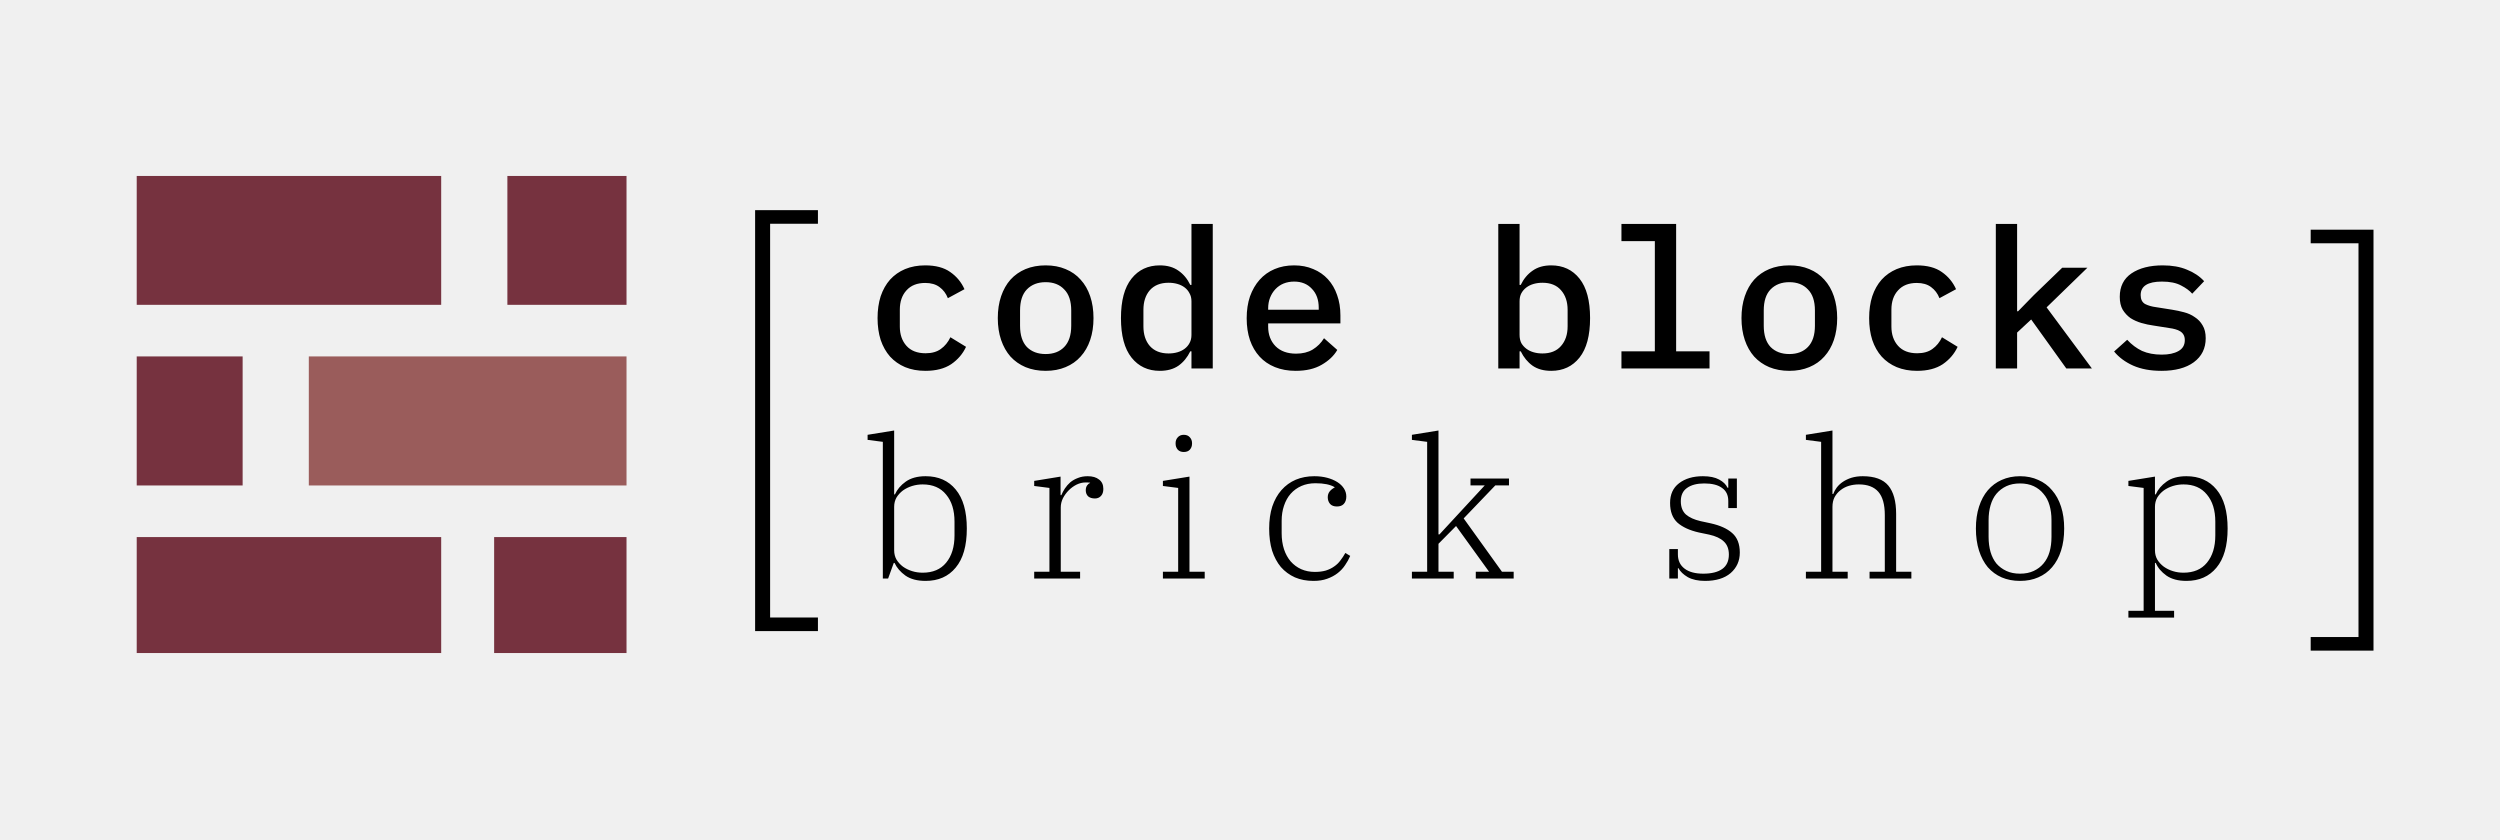
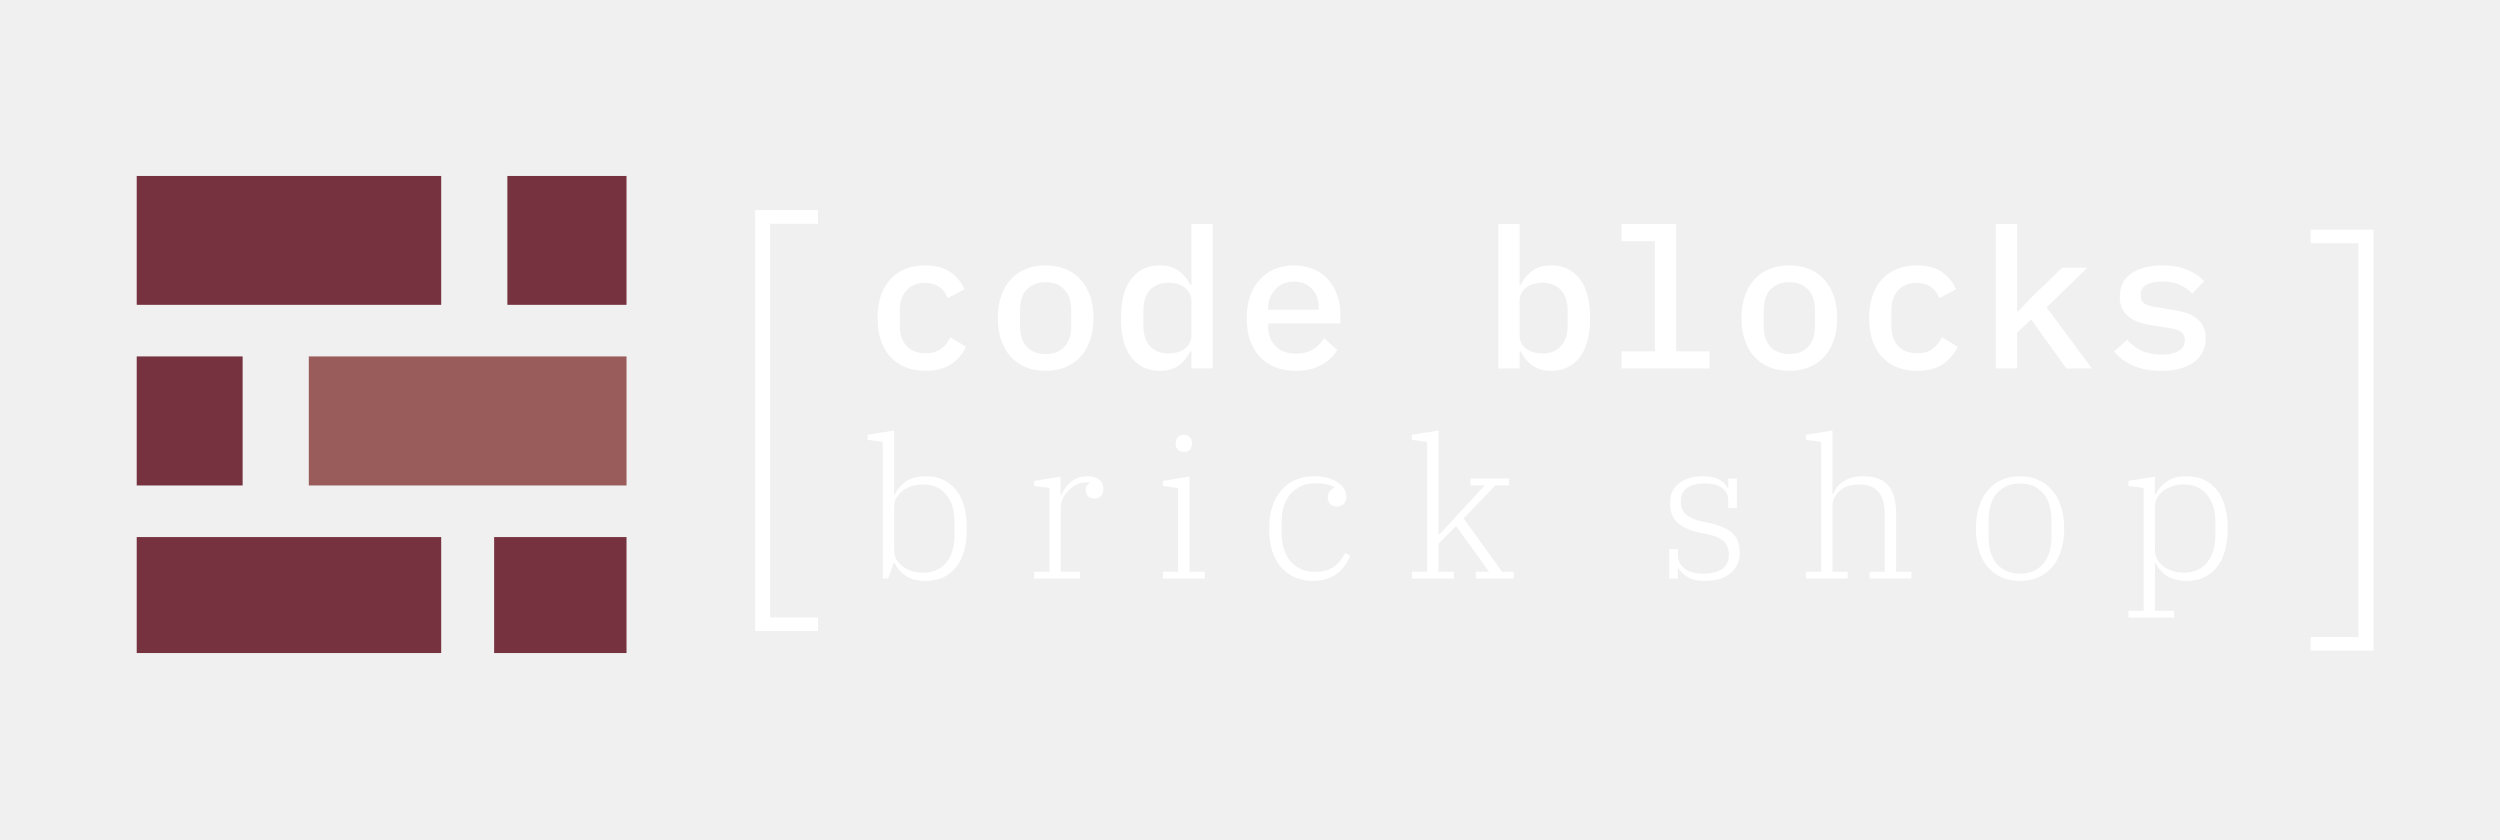
<svg xmlns="http://www.w3.org/2000/svg" width="128" height="43" viewBox="0 0 128 43" fill="none">
  <rect width="128" height="43" fill="" />
-   <path d="M38.662 32.312V10.76H41.878V11.456H39.43V31.616H41.878V32.312H38.662Z" fill="black" />
-   <path d="M47.381 18.987C46.995 18.987 46.648 18.923 46.341 18.797C46.041 18.67 45.785 18.49 45.571 18.257C45.365 18.023 45.205 17.74 45.091 17.407C44.985 17.073 44.931 16.7 44.931 16.287C44.931 15.873 44.985 15.5 45.091 15.167C45.205 14.833 45.365 14.55 45.571 14.317C45.785 14.083 46.041 13.903 46.341 13.777C46.648 13.65 46.991 13.587 47.371 13.587C47.905 13.587 48.331 13.7 48.651 13.927C48.978 14.153 49.221 14.447 49.381 14.807L48.531 15.267C48.438 15.027 48.295 14.837 48.101 14.697C47.915 14.557 47.671 14.487 47.371 14.487C46.958 14.487 46.638 14.613 46.411 14.867C46.185 15.113 46.071 15.443 46.071 15.857V16.717C46.071 17.123 46.185 17.453 46.411 17.707C46.638 17.96 46.965 18.087 47.391 18.087C47.711 18.087 47.971 18.013 48.171 17.867C48.378 17.72 48.541 17.52 48.661 17.267L49.461 17.757C49.295 18.117 49.041 18.413 48.701 18.647C48.361 18.873 47.921 18.987 47.381 18.987ZM53.537 18.987C53.157 18.987 52.814 18.923 52.507 18.797C52.207 18.67 51.951 18.49 51.737 18.257C51.531 18.023 51.371 17.74 51.257 17.407C51.144 17.073 51.087 16.7 51.087 16.287C51.087 15.873 51.144 15.5 51.257 15.167C51.371 14.833 51.531 14.55 51.737 14.317C51.951 14.083 52.207 13.903 52.507 13.777C52.814 13.65 53.157 13.587 53.537 13.587C53.917 13.587 54.257 13.65 54.557 13.777C54.864 13.903 55.121 14.083 55.327 14.317C55.541 14.55 55.704 14.833 55.817 15.167C55.931 15.5 55.987 15.873 55.987 16.287C55.987 16.7 55.931 17.073 55.817 17.407C55.704 17.74 55.541 18.023 55.327 18.257C55.121 18.49 54.864 18.67 54.557 18.797C54.257 18.923 53.917 18.987 53.537 18.987ZM53.537 18.127C53.937 18.127 54.254 18.007 54.487 17.767C54.727 17.52 54.847 17.157 54.847 16.677V15.897C54.847 15.417 54.727 15.057 54.487 14.817C54.254 14.57 53.937 14.447 53.537 14.447C53.137 14.447 52.817 14.57 52.577 14.817C52.344 15.057 52.227 15.417 52.227 15.897V16.677C52.227 17.157 52.344 17.52 52.577 17.767C52.817 18.007 53.137 18.127 53.537 18.127ZM61.003 17.987H60.943C60.79 18.3 60.587 18.547 60.333 18.727C60.08 18.9 59.763 18.987 59.383 18.987C58.777 18.987 58.293 18.76 57.933 18.307C57.573 17.853 57.393 17.18 57.393 16.287C57.393 15.393 57.573 14.72 57.933 14.267C58.293 13.813 58.777 13.587 59.383 13.587C59.763 13.587 60.08 13.677 60.333 13.857C60.587 14.03 60.79 14.273 60.943 14.587H61.003V11.467H62.093V18.867H61.003V17.987ZM59.833 18.097C59.993 18.097 60.143 18.077 60.283 18.037C60.423 17.997 60.547 17.937 60.653 17.857C60.76 17.777 60.843 17.68 60.903 17.567C60.97 17.447 61.003 17.307 61.003 17.147V15.427C61.003 15.267 60.97 15.13 60.903 15.017C60.843 14.897 60.76 14.797 60.653 14.717C60.547 14.637 60.423 14.577 60.283 14.537C60.143 14.497 59.993 14.477 59.833 14.477C59.42 14.477 59.1 14.603 58.873 14.857C58.653 15.11 58.543 15.447 58.543 15.867V16.707C58.543 17.127 58.653 17.463 58.873 17.717C59.1 17.97 59.42 18.097 59.833 18.097ZM66.34 18.987C65.946 18.987 65.593 18.923 65.279 18.797C64.966 18.67 64.703 18.49 64.49 18.257C64.276 18.023 64.113 17.743 63.999 17.417C63.886 17.083 63.83 16.71 63.83 16.297C63.83 15.883 63.886 15.51 63.999 15.177C64.12 14.843 64.283 14.56 64.49 14.327C64.703 14.087 64.96 13.903 65.26 13.777C65.559 13.65 65.893 13.587 66.26 13.587C66.62 13.587 66.946 13.65 67.24 13.777C67.533 13.897 67.783 14.07 67.99 14.297C68.196 14.523 68.353 14.793 68.46 15.107C68.573 15.42 68.629 15.767 68.629 16.147V16.557H64.93V16.727C64.93 17.133 65.056 17.467 65.309 17.727C65.563 17.98 65.913 18.107 66.359 18.107C66.693 18.107 66.976 18.037 67.21 17.897C67.45 17.75 67.643 17.557 67.79 17.317L68.469 17.917C68.296 18.217 68.029 18.47 67.669 18.677C67.316 18.883 66.873 18.987 66.34 18.987ZM66.26 14.417C66.066 14.417 65.886 14.45 65.719 14.517C65.559 14.583 65.419 14.68 65.299 14.807C65.186 14.927 65.096 15.07 65.029 15.237C64.963 15.403 64.93 15.587 64.93 15.787V15.857H67.519V15.757C67.519 15.35 67.403 15.027 67.169 14.787C66.943 14.54 66.639 14.417 66.26 14.417ZM76.712 11.467H77.802V14.587H77.862C78.015 14.273 78.218 14.03 78.472 13.857C78.725 13.677 79.042 13.587 79.422 13.587C80.028 13.587 80.512 13.813 80.872 14.267C81.232 14.72 81.412 15.393 81.412 16.287C81.412 17.18 81.232 17.853 80.872 18.307C80.512 18.76 80.028 18.987 79.422 18.987C79.042 18.987 78.725 18.9 78.472 18.727C78.218 18.547 78.015 18.3 77.862 17.987H77.802V18.867H76.712V11.467ZM78.972 18.097C79.385 18.097 79.702 17.97 79.922 17.717C80.148 17.463 80.262 17.127 80.262 16.707V15.867C80.262 15.447 80.148 15.11 79.922 14.857C79.702 14.603 79.385 14.477 78.972 14.477C78.812 14.477 78.662 14.497 78.522 14.537C78.382 14.577 78.258 14.637 78.152 14.717C78.045 14.797 77.958 14.897 77.892 15.017C77.832 15.13 77.802 15.267 77.802 15.427V17.147C77.802 17.307 77.832 17.447 77.892 17.567C77.958 17.68 78.045 17.777 78.152 17.857C78.258 17.937 78.382 17.997 78.522 18.037C78.662 18.077 78.812 18.097 78.972 18.097ZM83.018 17.987H84.728V12.347H83.018V11.467H85.818V17.987H87.528V18.867H83.018V17.987ZM91.614 18.987C91.234 18.987 90.891 18.923 90.584 18.797C90.284 18.67 90.027 18.49 89.814 18.257C89.607 18.023 89.447 17.74 89.334 17.407C89.221 17.073 89.164 16.7 89.164 16.287C89.164 15.873 89.221 15.5 89.334 15.167C89.447 14.833 89.607 14.55 89.814 14.317C90.027 14.083 90.284 13.903 90.584 13.777C90.891 13.65 91.234 13.587 91.614 13.587C91.994 13.587 92.334 13.65 92.634 13.777C92.941 13.903 93.197 14.083 93.404 14.317C93.617 14.55 93.781 14.833 93.894 15.167C94.007 15.5 94.064 15.873 94.064 16.287C94.064 16.7 94.007 17.073 93.894 17.407C93.781 17.74 93.617 18.023 93.404 18.257C93.197 18.49 92.941 18.67 92.634 18.797C92.334 18.923 91.994 18.987 91.614 18.987ZM91.614 18.127C92.014 18.127 92.331 18.007 92.564 17.767C92.804 17.52 92.924 17.157 92.924 16.677V15.897C92.924 15.417 92.804 15.057 92.564 14.817C92.331 14.57 92.014 14.447 91.614 14.447C91.214 14.447 90.894 14.57 90.654 14.817C90.421 15.057 90.304 15.417 90.304 15.897V16.677C90.304 17.157 90.421 17.52 90.654 17.767C90.894 18.007 91.214 18.127 91.614 18.127ZM98.15 18.987C97.763 18.987 97.417 18.923 97.11 18.797C96.81 18.67 96.553 18.49 96.34 18.257C96.133 18.023 95.973 17.74 95.86 17.407C95.753 17.073 95.7 16.7 95.7 16.287C95.7 15.873 95.753 15.5 95.86 15.167C95.973 14.833 96.133 14.55 96.34 14.317C96.553 14.083 96.81 13.903 97.11 13.777C97.417 13.65 97.76 13.587 98.14 13.587C98.673 13.587 99.1 13.7 99.42 13.927C99.747 14.153 99.99 14.447 100.15 14.807L99.3 15.267C99.207 15.027 99.063 14.837 98.87 14.697C98.683 14.557 98.44 14.487 98.14 14.487C97.727 14.487 97.407 14.613 97.18 14.867C96.953 15.113 96.84 15.443 96.84 15.857V16.717C96.84 17.123 96.953 17.453 97.18 17.707C97.407 17.96 97.733 18.087 98.16 18.087C98.48 18.087 98.74 18.013 98.94 17.867C99.147 17.72 99.31 17.52 99.43 17.267L100.23 17.757C100.063 18.117 99.81 18.413 99.47 18.647C99.13 18.873 98.69 18.987 98.15 18.987ZM102.186 11.467H103.276V15.937H103.326L104.136 15.107L105.586 13.707H106.876L104.786 15.737L107.106 18.867H105.796L103.996 16.357L103.276 17.027V18.867H102.186V11.467ZM110.662 18.987C110.102 18.987 109.619 18.897 109.212 18.717C108.812 18.537 108.489 18.297 108.242 17.997L108.912 17.397C109.139 17.643 109.392 17.833 109.672 17.967C109.959 18.093 110.295 18.157 110.682 18.157C111.035 18.157 111.319 18.097 111.532 17.977C111.752 17.857 111.862 17.67 111.862 17.417C111.862 17.31 111.842 17.22 111.802 17.147C111.762 17.073 111.705 17.013 111.632 16.967C111.559 16.92 111.472 16.883 111.372 16.857C111.279 16.83 111.179 16.81 111.072 16.797L110.252 16.667C110.052 16.64 109.849 16.597 109.642 16.537C109.435 16.477 109.249 16.393 109.082 16.287C108.922 16.173 108.789 16.03 108.682 15.857C108.582 15.683 108.532 15.463 108.532 15.197C108.532 14.67 108.732 14.27 109.132 13.997C109.539 13.723 110.072 13.587 110.732 13.587C111.212 13.587 111.625 13.66 111.972 13.807C112.325 13.947 112.619 14.143 112.852 14.397L112.242 15.037C112.109 14.883 111.919 14.743 111.672 14.617C111.425 14.483 111.099 14.417 110.692 14.417C109.965 14.417 109.602 14.647 109.602 15.107C109.602 15.327 109.679 15.48 109.832 15.567C109.992 15.647 110.179 15.7 110.392 15.727L111.212 15.857C111.419 15.89 111.622 15.933 111.822 15.987C112.029 16.04 112.212 16.123 112.372 16.237C112.539 16.343 112.672 16.483 112.772 16.657C112.879 16.83 112.932 17.05 112.932 17.317C112.932 17.837 112.729 18.247 112.322 18.547C111.922 18.84 111.369 18.987 110.662 18.987Z" fill="black" />
-   <path d="M47.391 29.742C46.965 29.742 46.621 29.652 46.361 29.472C46.101 29.286 45.915 29.069 45.801 28.822H45.761L45.471 29.622H45.201V22.622L44.421 22.522V22.262L45.781 22.042V25.312H45.821C45.935 25.059 46.118 24.842 46.371 24.662C46.631 24.476 46.971 24.382 47.391 24.382C48.045 24.382 48.558 24.609 48.931 25.062C49.311 25.516 49.501 26.182 49.501 27.062C49.501 27.942 49.311 28.609 48.931 29.062C48.558 29.516 48.045 29.742 47.391 29.742ZM47.241 29.322C47.761 29.322 48.161 29.152 48.441 28.812C48.728 28.466 48.871 27.999 48.871 27.412V26.712C48.871 26.126 48.728 25.662 48.441 25.322C48.161 24.976 47.761 24.802 47.241 24.802C47.055 24.802 46.875 24.829 46.701 24.882C46.528 24.936 46.371 25.012 46.231 25.112C46.098 25.212 45.988 25.332 45.901 25.472C45.821 25.612 45.781 25.772 45.781 25.952V28.172C45.781 28.352 45.821 28.512 45.901 28.652C45.988 28.792 46.098 28.912 46.231 29.012C46.371 29.112 46.528 29.189 46.701 29.242C46.875 29.296 47.055 29.322 47.241 29.322ZM52.951 29.272H53.731V24.982L52.951 24.882V24.622L54.301 24.402V25.352H54.341C54.388 25.239 54.447 25.126 54.521 25.012C54.601 24.892 54.694 24.786 54.801 24.692C54.914 24.599 55.044 24.526 55.191 24.472C55.337 24.412 55.504 24.382 55.691 24.382C55.938 24.382 56.131 24.439 56.271 24.552C56.417 24.659 56.491 24.819 56.491 25.032C56.491 25.186 56.451 25.306 56.371 25.392C56.291 25.479 56.188 25.522 56.061 25.522C55.914 25.522 55.797 25.486 55.711 25.412C55.631 25.332 55.591 25.229 55.591 25.102C55.591 25.002 55.614 24.919 55.661 24.852C55.708 24.786 55.758 24.746 55.811 24.732V24.712C55.758 24.706 55.714 24.702 55.681 24.702C55.648 24.702 55.611 24.702 55.571 24.702C55.424 24.702 55.274 24.739 55.121 24.812C54.974 24.886 54.841 24.982 54.721 25.102C54.601 25.222 54.501 25.359 54.421 25.512C54.347 25.666 54.311 25.822 54.311 25.982V29.272H55.301V29.622H52.951V29.272ZM60.611 23.142C60.478 23.142 60.375 23.102 60.301 23.022C60.228 22.936 60.191 22.836 60.191 22.722V22.682C60.191 22.569 60.228 22.472 60.301 22.392C60.375 22.306 60.478 22.262 60.611 22.262C60.745 22.262 60.848 22.306 60.922 22.392C60.995 22.472 61.032 22.569 61.032 22.682V22.722C61.032 22.836 60.995 22.936 60.922 23.022C60.848 23.102 60.745 23.142 60.611 23.142ZM59.541 29.272H60.322V24.982L59.541 24.882V24.622L60.901 24.402V29.272H61.681V29.622H59.541V29.272ZM67.251 29.742C66.898 29.742 66.581 29.682 66.301 29.562C66.021 29.436 65.781 29.259 65.581 29.032C65.388 28.799 65.238 28.519 65.131 28.192C65.031 27.859 64.981 27.482 64.981 27.062C64.981 26.642 65.034 26.266 65.141 25.932C65.254 25.599 65.411 25.319 65.611 25.092C65.818 24.859 66.061 24.682 66.341 24.562C66.628 24.442 66.944 24.382 67.291 24.382C67.531 24.382 67.751 24.409 67.951 24.462C68.151 24.516 68.324 24.589 68.471 24.682C68.618 24.776 68.731 24.886 68.811 25.012C68.891 25.139 68.931 25.276 68.931 25.422C68.931 25.582 68.888 25.709 68.801 25.802C68.721 25.889 68.604 25.932 68.451 25.932C68.298 25.932 68.181 25.889 68.101 25.802C68.021 25.709 67.981 25.596 67.981 25.462C67.981 25.349 68.011 25.252 68.071 25.172C68.138 25.086 68.224 25.016 68.331 24.962V24.942C68.111 24.809 67.784 24.742 67.351 24.742C67.084 24.742 66.844 24.789 66.631 24.882C66.418 24.976 66.234 25.109 66.081 25.282C65.934 25.449 65.821 25.652 65.741 25.892C65.661 26.126 65.621 26.382 65.621 26.662V27.302C65.621 27.602 65.661 27.876 65.741 28.122C65.821 28.362 65.934 28.569 66.081 28.742C66.234 28.916 66.414 29.049 66.621 29.142C66.834 29.236 67.068 29.282 67.321 29.282C67.534 29.282 67.721 29.259 67.881 29.212C68.048 29.159 68.191 29.089 68.311 29.002C68.438 28.916 68.544 28.812 68.631 28.692C68.724 28.572 68.808 28.446 68.881 28.312L69.131 28.462C69.064 28.622 68.978 28.779 68.871 28.932C68.771 29.086 68.644 29.222 68.491 29.342C68.338 29.462 68.158 29.559 67.951 29.632C67.751 29.706 67.518 29.742 67.251 29.742ZM72.29 29.272H73.07V22.622L72.29 22.522V22.262L73.65 22.042V27.362H73.7L74.55 26.442L76.02 24.852H75.29V24.502H77.26V24.852H76.56L74.94 26.542L76.9 29.272H77.5V29.622H75.56V29.272H76.24L74.55 26.932L73.65 27.842V29.272H74.43V29.622H72.29V29.272ZM87.298 29.742C86.945 29.742 86.651 29.679 86.418 29.552C86.191 29.419 86.031 29.266 85.938 29.092H85.908V29.622H85.468V28.112H85.908V28.382C85.908 28.696 86.021 28.939 86.248 29.112C86.475 29.286 86.794 29.372 87.208 29.372C87.628 29.372 87.951 29.292 88.178 29.132C88.404 28.972 88.518 28.726 88.518 28.392C88.518 28.106 88.431 27.882 88.258 27.722C88.091 27.562 87.841 27.446 87.508 27.372L86.978 27.262C86.511 27.156 86.148 26.989 85.888 26.762C85.635 26.529 85.508 26.192 85.508 25.752C85.508 25.312 85.661 24.976 85.968 24.742C86.281 24.502 86.688 24.382 87.188 24.382C87.534 24.382 87.811 24.439 88.018 24.552C88.231 24.666 88.374 24.806 88.448 24.972H88.488V24.502H88.928V26.012H88.488V25.652C88.488 25.352 88.381 25.129 88.168 24.982C87.961 24.829 87.658 24.752 87.258 24.752C86.885 24.752 86.591 24.829 86.378 24.982C86.165 25.129 86.058 25.356 86.058 25.662C86.058 25.956 86.144 26.182 86.318 26.342C86.498 26.496 86.748 26.609 87.068 26.682L87.578 26.792C88.064 26.899 88.434 27.066 88.688 27.292C88.948 27.519 89.078 27.852 89.078 28.292C89.078 28.719 88.921 29.069 88.608 29.342C88.294 29.609 87.858 29.742 87.298 29.742ZM92.462 29.272H93.242V22.622L92.462 22.522V22.262L93.822 22.042V25.292H93.862C93.902 25.179 93.962 25.069 94.042 24.962C94.129 24.849 94.232 24.752 94.352 24.672C94.479 24.586 94.626 24.516 94.792 24.462C94.966 24.409 95.159 24.382 95.372 24.382C95.979 24.382 96.416 24.542 96.682 24.862C96.949 25.182 97.082 25.666 97.082 26.312V29.272H97.862V29.622H95.722V29.272H96.502V26.372C96.502 25.832 96.392 25.436 96.172 25.182C95.952 24.929 95.619 24.802 95.172 24.802C94.999 24.802 94.832 24.826 94.672 24.872C94.512 24.919 94.369 24.992 94.242 25.092C94.116 25.186 94.012 25.306 93.932 25.452C93.859 25.592 93.822 25.759 93.822 25.952V29.272H94.602V29.622H92.462V29.272ZM103.426 29.372C103.693 29.372 103.926 29.326 104.126 29.232C104.326 29.139 104.493 29.012 104.626 28.852C104.766 28.686 104.87 28.489 104.936 28.262C105.003 28.029 105.036 27.772 105.036 27.492V26.632C105.036 26.352 105.003 26.099 104.936 25.872C104.87 25.639 104.766 25.442 104.626 25.282C104.493 25.116 104.326 24.986 104.126 24.892C103.926 24.799 103.693 24.752 103.426 24.752C103.16 24.752 102.926 24.799 102.726 24.892C102.526 24.986 102.356 25.116 102.216 25.282C102.083 25.442 101.983 25.639 101.916 25.872C101.85 26.099 101.816 26.352 101.816 26.632V27.492C101.816 27.772 101.85 28.029 101.916 28.262C101.983 28.489 102.083 28.686 102.216 28.852C102.356 29.012 102.526 29.139 102.726 29.232C102.926 29.326 103.16 29.372 103.426 29.372ZM103.426 29.742C103.08 29.742 102.766 29.682 102.486 29.562C102.213 29.442 101.976 29.269 101.776 29.042C101.583 28.809 101.433 28.526 101.326 28.192C101.22 27.859 101.166 27.482 101.166 27.062C101.166 26.642 101.22 26.269 101.326 25.942C101.433 25.609 101.583 25.329 101.776 25.102C101.976 24.869 102.213 24.692 102.486 24.572C102.766 24.446 103.08 24.382 103.426 24.382C103.773 24.382 104.083 24.446 104.356 24.572C104.636 24.692 104.873 24.869 105.066 25.102C105.266 25.329 105.42 25.609 105.526 25.942C105.633 26.269 105.686 26.642 105.686 27.062C105.686 27.482 105.633 27.859 105.526 28.192C105.42 28.526 105.266 28.809 105.066 29.042C104.873 29.269 104.636 29.442 104.356 29.562C104.083 29.682 103.773 29.742 103.426 29.742ZM108.974 31.272H109.754V24.982L108.974 24.882V24.622L110.334 24.402V25.312H110.374C110.487 25.059 110.67 24.842 110.924 24.662C111.177 24.476 111.517 24.382 111.944 24.382C112.597 24.382 113.11 24.609 113.484 25.062C113.864 25.516 114.054 26.182 114.054 27.062C114.054 27.942 113.864 28.609 113.484 29.062C113.11 29.516 112.597 29.742 111.944 29.742C111.524 29.742 111.184 29.652 110.924 29.472C110.664 29.286 110.48 29.069 110.374 28.822H110.334V31.272H111.314V31.622H108.974V31.272ZM111.794 29.322C112.314 29.322 112.714 29.152 112.994 28.812C113.28 28.466 113.424 27.999 113.424 27.412V26.712C113.424 26.126 113.28 25.662 112.994 25.322C112.714 24.976 112.314 24.802 111.794 24.802C111.607 24.802 111.427 24.829 111.254 24.882C111.08 24.936 110.924 25.012 110.784 25.112C110.65 25.212 110.54 25.332 110.454 25.472C110.374 25.612 110.334 25.772 110.334 25.952V28.172C110.334 28.352 110.374 28.512 110.454 28.652C110.54 28.792 110.65 28.912 110.784 29.012C110.924 29.112 111.08 29.189 111.254 29.242C111.427 29.296 111.607 29.322 111.794 29.322Z" fill="black" />
-   <path d="M121.523 33.312V11.76H118.307V12.456H120.755V32.616H118.307V33.312H121.523Z" fill="black" />
+   <path d="M38.662 32.312V10.76H41.878V11.456H39.43V31.616H41.878V32.312H38.662Z" fill="white" />
+   <path d="M47.381 18.987C46.995 18.987 46.648 18.923 46.341 18.797C46.041 18.67 45.785 18.49 45.571 18.257C45.365 18.023 45.205 17.74 45.091 17.407C44.985 17.073 44.931 16.7 44.931 16.287C44.931 15.873 44.985 15.5 45.091 15.167C45.205 14.833 45.365 14.55 45.571 14.317C45.785 14.083 46.041 13.903 46.341 13.777C46.648 13.65 46.991 13.587 47.371 13.587C47.905 13.587 48.331 13.7 48.651 13.927C48.978 14.153 49.221 14.447 49.381 14.807L48.531 15.267C48.438 15.027 48.295 14.837 48.101 14.697C47.915 14.557 47.671 14.487 47.371 14.487C46.958 14.487 46.638 14.613 46.411 14.867C46.185 15.113 46.071 15.443 46.071 15.857V16.717C46.071 17.123 46.185 17.453 46.411 17.707C46.638 17.96 46.965 18.087 47.391 18.087C47.711 18.087 47.971 18.013 48.171 17.867C48.378 17.72 48.541 17.52 48.661 17.267L49.461 17.757C49.295 18.117 49.041 18.413 48.701 18.647C48.361 18.873 47.921 18.987 47.381 18.987ZM53.537 18.987C53.157 18.987 52.814 18.923 52.507 18.797C52.207 18.67 51.951 18.49 51.737 18.257C51.531 18.023 51.371 17.74 51.257 17.407C51.144 17.073 51.087 16.7 51.087 16.287C51.087 15.873 51.144 15.5 51.257 15.167C51.371 14.833 51.531 14.55 51.737 14.317C51.951 14.083 52.207 13.903 52.507 13.777C52.814 13.65 53.157 13.587 53.537 13.587C53.917 13.587 54.257 13.65 54.557 13.777C54.864 13.903 55.121 14.083 55.327 14.317C55.541 14.55 55.704 14.833 55.817 15.167C55.931 15.5 55.987 15.873 55.987 16.287C55.987 16.7 55.931 17.073 55.817 17.407C55.704 17.74 55.541 18.023 55.327 18.257C55.121 18.49 54.864 18.67 54.557 18.797C54.257 18.923 53.917 18.987 53.537 18.987ZM53.537 18.127C53.937 18.127 54.254 18.007 54.487 17.767C54.727 17.52 54.847 17.157 54.847 16.677V15.897C54.847 15.417 54.727 15.057 54.487 14.817C54.254 14.57 53.937 14.447 53.537 14.447C53.137 14.447 52.817 14.57 52.577 14.817C52.344 15.057 52.227 15.417 52.227 15.897V16.677C52.227 17.157 52.344 17.52 52.577 17.767C52.817 18.007 53.137 18.127 53.537 18.127ZM61.003 17.987H60.943C60.79 18.3 60.587 18.547 60.333 18.727C60.08 18.9 59.763 18.987 59.383 18.987C58.777 18.987 58.293 18.76 57.933 18.307C57.573 17.853 57.393 17.18 57.393 16.287C57.393 15.393 57.573 14.72 57.933 14.267C58.293 13.813 58.777 13.587 59.383 13.587C59.763 13.587 60.08 13.677 60.333 13.857C60.587 14.03 60.79 14.273 60.943 14.587H61.003V11.467H62.093V18.867H61.003V17.987ZM59.833 18.097C59.993 18.097 60.143 18.077 60.283 18.037C60.423 17.997 60.547 17.937 60.653 17.857C60.76 17.777 60.843 17.68 60.903 17.567C60.97 17.447 61.003 17.307 61.003 17.147V15.427C61.003 15.267 60.97 15.13 60.903 15.017C60.843 14.897 60.76 14.797 60.653 14.717C60.547 14.637 60.423 14.577 60.283 14.537C60.143 14.497 59.993 14.477 59.833 14.477C59.42 14.477 59.1 14.603 58.873 14.857C58.653 15.11 58.543 15.447 58.543 15.867V16.707C58.543 17.127 58.653 17.463 58.873 17.717C59.1 17.97 59.42 18.097 59.833 18.097ZM66.34 18.987C65.946 18.987 65.593 18.923 65.279 18.797C64.966 18.67 64.703 18.49 64.49 18.257C64.276 18.023 64.113 17.743 63.999 17.417C63.886 17.083 63.83 16.71 63.83 16.297C63.83 15.883 63.886 15.51 63.999 15.177C64.12 14.843 64.283 14.56 64.49 14.327C64.703 14.087 64.96 13.903 65.26 13.777C65.559 13.65 65.893 13.587 66.26 13.587C66.62 13.587 66.946 13.65 67.24 13.777C67.533 13.897 67.783 14.07 67.99 14.297C68.196 14.523 68.353 14.793 68.46 15.107C68.573 15.42 68.629 15.767 68.629 16.147V16.557H64.93V16.727C64.93 17.133 65.056 17.467 65.309 17.727C65.563 17.98 65.913 18.107 66.359 18.107C66.693 18.107 66.976 18.037 67.21 17.897C67.45 17.75 67.643 17.557 67.79 17.317L68.469 17.917C68.296 18.217 68.029 18.47 67.669 18.677C67.316 18.883 66.873 18.987 66.34 18.987ZM66.26 14.417C66.066 14.417 65.886 14.45 65.719 14.517C65.559 14.583 65.419 14.68 65.299 14.807C65.186 14.927 65.096 15.07 65.029 15.237C64.963 15.403 64.93 15.587 64.93 15.787V15.857H67.519V15.757C67.519 15.35 67.403 15.027 67.169 14.787C66.943 14.54 66.639 14.417 66.26 14.417ZM76.712 11.467H77.802V14.587H77.862C78.015 14.273 78.218 14.03 78.472 13.857C78.725 13.677 79.042 13.587 79.422 13.587C80.028 13.587 80.512 13.813 80.872 14.267C81.232 14.72 81.412 15.393 81.412 16.287C81.412 17.18 81.232 17.853 80.872 18.307C80.512 18.76 80.028 18.987 79.422 18.987C79.042 18.987 78.725 18.9 78.472 18.727C78.218 18.547 78.015 18.3 77.862 17.987H77.802V18.867H76.712V11.467ZM78.972 18.097C79.385 18.097 79.702 17.97 79.922 17.717C80.148 17.463 80.262 17.127 80.262 16.707V15.867C80.262 15.447 80.148 15.11 79.922 14.857C79.702 14.603 79.385 14.477 78.972 14.477C78.812 14.477 78.662 14.497 78.522 14.537C78.382 14.577 78.258 14.637 78.152 14.717C78.045 14.797 77.958 14.897 77.892 15.017C77.832 15.13 77.802 15.267 77.802 15.427V17.147C77.802 17.307 77.832 17.447 77.892 17.567C77.958 17.68 78.045 17.777 78.152 17.857C78.258 17.937 78.382 17.997 78.522 18.037C78.662 18.077 78.812 18.097 78.972 18.097ZM83.018 17.987H84.728V12.347H83.018V11.467H85.818V17.987H87.528V18.867H83.018V17.987ZM91.614 18.987C91.234 18.987 90.891 18.923 90.584 18.797C90.284 18.67 90.027 18.49 89.814 18.257C89.607 18.023 89.447 17.74 89.334 17.407C89.221 17.073 89.164 16.7 89.164 16.287C89.164 15.873 89.221 15.5 89.334 15.167C89.447 14.833 89.607 14.55 89.814 14.317C90.027 14.083 90.284 13.903 90.584 13.777C90.891 13.65 91.234 13.587 91.614 13.587C91.994 13.587 92.334 13.65 92.634 13.777C92.941 13.903 93.197 14.083 93.404 14.317C93.617 14.55 93.781 14.833 93.894 15.167C94.007 15.5 94.064 15.873 94.064 16.287C94.064 16.7 94.007 17.073 93.894 17.407C93.781 17.74 93.617 18.023 93.404 18.257C93.197 18.49 92.941 18.67 92.634 18.797C92.334 18.923 91.994 18.987 91.614 18.987ZM91.614 18.127C92.014 18.127 92.331 18.007 92.564 17.767C92.804 17.52 92.924 17.157 92.924 16.677V15.897C92.924 15.417 92.804 15.057 92.564 14.817C92.331 14.57 92.014 14.447 91.614 14.447C91.214 14.447 90.894 14.57 90.654 14.817C90.421 15.057 90.304 15.417 90.304 15.897V16.677C90.304 17.157 90.421 17.52 90.654 17.767C90.894 18.007 91.214 18.127 91.614 18.127ZM98.15 18.987C97.763 18.987 97.417 18.923 97.11 18.797C96.81 18.67 96.553 18.49 96.34 18.257C96.133 18.023 95.973 17.74 95.86 17.407C95.753 17.073 95.7 16.7 95.7 16.287C95.7 15.873 95.753 15.5 95.86 15.167C95.973 14.833 96.133 14.55 96.34 14.317C96.553 14.083 96.81 13.903 97.11 13.777C97.417 13.65 97.76 13.587 98.14 13.587C98.673 13.587 99.1 13.7 99.42 13.927C99.747 14.153 99.99 14.447 100.15 14.807L99.3 15.267C99.207 15.027 99.063 14.837 98.87 14.697C98.683 14.557 98.44 14.487 98.14 14.487C97.727 14.487 97.407 14.613 97.18 14.867C96.953 15.113 96.84 15.443 96.84 15.857V16.717C96.84 17.123 96.953 17.453 97.18 17.707C97.407 17.96 97.733 18.087 98.16 18.087C98.48 18.087 98.74 18.013 98.94 17.867C99.147 17.72 99.31 17.52 99.43 17.267L100.23 17.757C100.063 18.117 99.81 18.413 99.47 18.647C99.13 18.873 98.69 18.987 98.15 18.987ZM102.186 11.467H103.276V15.937H103.326L104.136 15.107L105.586 13.707H106.876L104.786 15.737L107.106 18.867H105.796L103.996 16.357L103.276 17.027V18.867H102.186V11.467ZM110.662 18.987C110.102 18.987 109.619 18.897 109.212 18.717C108.812 18.537 108.489 18.297 108.242 17.997L108.912 17.397C109.139 17.643 109.392 17.833 109.672 17.967C109.959 18.093 110.295 18.157 110.682 18.157C111.035 18.157 111.319 18.097 111.532 17.977C111.752 17.857 111.862 17.67 111.862 17.417C111.862 17.31 111.842 17.22 111.802 17.147C111.762 17.073 111.705 17.013 111.632 16.967C111.559 16.92 111.472 16.883 111.372 16.857C111.279 16.83 111.179 16.81 111.072 16.797L110.252 16.667C110.052 16.64 109.849 16.597 109.642 16.537C109.435 16.477 109.249 16.393 109.082 16.287C108.922 16.173 108.789 16.03 108.682 15.857C108.582 15.683 108.532 15.463 108.532 15.197C108.532 14.67 108.732 14.27 109.132 13.997C109.539 13.723 110.072 13.587 110.732 13.587C111.212 13.587 111.625 13.66 111.972 13.807C112.325 13.947 112.619 14.143 112.852 14.397L112.242 15.037C112.109 14.883 111.919 14.743 111.672 14.617C111.425 14.483 111.099 14.417 110.692 14.417C109.965 14.417 109.602 14.647 109.602 15.107C109.602 15.327 109.679 15.48 109.832 15.567C109.992 15.647 110.179 15.7 110.392 15.727L111.212 15.857C111.419 15.89 111.622 15.933 111.822 15.987C112.029 16.04 112.212 16.123 112.372 16.237C112.539 16.343 112.672 16.483 112.772 16.657C112.879 16.83 112.932 17.05 112.932 17.317C112.932 17.837 112.729 18.247 112.322 18.547C111.922 18.84 111.369 18.987 110.662 18.987Z" fill="white" />
+   <path d="M47.391 29.742C46.965 29.742 46.621 29.652 46.361 29.472C46.101 29.286 45.915 29.069 45.801 28.822H45.761L45.471 29.622H45.201V22.622L44.421 22.522V22.262L45.781 22.042V25.312H45.821C45.935 25.059 46.118 24.842 46.371 24.662C46.631 24.476 46.971 24.382 47.391 24.382C48.045 24.382 48.558 24.609 48.931 25.062C49.311 25.516 49.501 26.182 49.501 27.062C49.501 27.942 49.311 28.609 48.931 29.062C48.558 29.516 48.045 29.742 47.391 29.742ZM47.241 29.322C47.761 29.322 48.161 29.152 48.441 28.812C48.728 28.466 48.871 27.999 48.871 27.412V26.712C48.871 26.126 48.728 25.662 48.441 25.322C48.161 24.976 47.761 24.802 47.241 24.802C47.055 24.802 46.875 24.829 46.701 24.882C46.528 24.936 46.371 25.012 46.231 25.112C46.098 25.212 45.988 25.332 45.901 25.472C45.821 25.612 45.781 25.772 45.781 25.952V28.172C45.781 28.352 45.821 28.512 45.901 28.652C45.988 28.792 46.098 28.912 46.231 29.012C46.371 29.112 46.528 29.189 46.701 29.242C46.875 29.296 47.055 29.322 47.241 29.322ZM52.951 29.272H53.731V24.982L52.951 24.882V24.622L54.301 24.402V25.352H54.341C54.388 25.239 54.447 25.126 54.521 25.012C54.601 24.892 54.694 24.786 54.801 24.692C54.914 24.599 55.044 24.526 55.191 24.472C55.337 24.412 55.504 24.382 55.691 24.382C55.938 24.382 56.131 24.439 56.271 24.552C56.417 24.659 56.491 24.819 56.491 25.032C56.491 25.186 56.451 25.306 56.371 25.392C56.291 25.479 56.188 25.522 56.061 25.522C55.914 25.522 55.797 25.486 55.711 25.412C55.631 25.332 55.591 25.229 55.591 25.102C55.591 25.002 55.614 24.919 55.661 24.852C55.708 24.786 55.758 24.746 55.811 24.732V24.712C55.758 24.706 55.714 24.702 55.681 24.702C55.648 24.702 55.611 24.702 55.571 24.702C55.424 24.702 55.274 24.739 55.121 24.812C54.974 24.886 54.841 24.982 54.721 25.102C54.601 25.222 54.501 25.359 54.421 25.512C54.347 25.666 54.311 25.822 54.311 25.982V29.272H55.301V29.622H52.951V29.272ZM60.611 23.142C60.478 23.142 60.375 23.102 60.301 23.022C60.228 22.936 60.191 22.836 60.191 22.722V22.682C60.191 22.569 60.228 22.472 60.301 22.392C60.375 22.306 60.478 22.262 60.611 22.262C60.745 22.262 60.848 22.306 60.922 22.392C60.995 22.472 61.032 22.569 61.032 22.682V22.722C61.032 22.836 60.995 22.936 60.922 23.022C60.848 23.102 60.745 23.142 60.611 23.142ZM59.541 29.272H60.322V24.982L59.541 24.882V24.622L60.901 24.402V29.272H61.681V29.622H59.541V29.272ZM67.251 29.742C66.898 29.742 66.581 29.682 66.301 29.562C66.021 29.436 65.781 29.259 65.581 29.032C65.388 28.799 65.238 28.519 65.131 28.192C65.031 27.859 64.981 27.482 64.981 27.062C64.981 26.642 65.034 26.266 65.141 25.932C65.254 25.599 65.411 25.319 65.611 25.092C65.818 24.859 66.061 24.682 66.341 24.562C66.628 24.442 66.944 24.382 67.291 24.382C67.531 24.382 67.751 24.409 67.951 24.462C68.151 24.516 68.324 24.589 68.471 24.682C68.618 24.776 68.731 24.886 68.811 25.012C68.891 25.139 68.931 25.276 68.931 25.422C68.931 25.582 68.888 25.709 68.801 25.802C68.721 25.889 68.604 25.932 68.451 25.932C68.298 25.932 68.181 25.889 68.101 25.802C68.021 25.709 67.981 25.596 67.981 25.462C67.981 25.349 68.011 25.252 68.071 25.172C68.138 25.086 68.224 25.016 68.331 24.962V24.942C68.111 24.809 67.784 24.742 67.351 24.742C67.084 24.742 66.844 24.789 66.631 24.882C66.418 24.976 66.234 25.109 66.081 25.282C65.934 25.449 65.821 25.652 65.741 25.892C65.661 26.126 65.621 26.382 65.621 26.662V27.302C65.621 27.602 65.661 27.876 65.741 28.122C65.821 28.362 65.934 28.569 66.081 28.742C66.234 28.916 66.414 29.049 66.621 29.142C66.834 29.236 67.068 29.282 67.321 29.282C67.534 29.282 67.721 29.259 67.881 29.212C68.048 29.159 68.191 29.089 68.311 29.002C68.438 28.916 68.544 28.812 68.631 28.692C68.724 28.572 68.808 28.446 68.881 28.312L69.131 28.462C69.064 28.622 68.978 28.779 68.871 28.932C68.771 29.086 68.644 29.222 68.491 29.342C68.338 29.462 68.158 29.559 67.951 29.632C67.751 29.706 67.518 29.742 67.251 29.742ZM72.29 29.272H73.07V22.622L72.29 22.522V22.262L73.65 22.042V27.362H73.7L74.55 26.442L76.02 24.852H75.29V24.502H77.26V24.852H76.56L74.94 26.542L76.9 29.272H77.5V29.622H75.56V29.272H76.24L74.55 26.932L73.65 27.842V29.272H74.43V29.622H72.29V29.272ZM87.298 29.742C86.945 29.742 86.651 29.679 86.418 29.552C86.191 29.419 86.031 29.266 85.938 29.092H85.908V29.622H85.468V28.112H85.908V28.382C85.908 28.696 86.021 28.939 86.248 29.112C86.475 29.286 86.794 29.372 87.208 29.372C87.628 29.372 87.951 29.292 88.178 29.132C88.404 28.972 88.518 28.726 88.518 28.392C88.518 28.106 88.431 27.882 88.258 27.722C88.091 27.562 87.841 27.446 87.508 27.372L86.978 27.262C86.511 27.156 86.148 26.989 85.888 26.762C85.635 26.529 85.508 26.192 85.508 25.752C85.508 25.312 85.661 24.976 85.968 24.742C86.281 24.502 86.688 24.382 87.188 24.382C87.534 24.382 87.811 24.439 88.018 24.552C88.231 24.666 88.374 24.806 88.448 24.972H88.488V24.502H88.928V26.012H88.488V25.652C88.488 25.352 88.381 25.129 88.168 24.982C87.961 24.829 87.658 24.752 87.258 24.752C86.885 24.752 86.591 24.829 86.378 24.982C86.165 25.129 86.058 25.356 86.058 25.662C86.058 25.956 86.144 26.182 86.318 26.342C86.498 26.496 86.748 26.609 87.068 26.682L87.578 26.792C88.064 26.899 88.434 27.066 88.688 27.292C88.948 27.519 89.078 27.852 89.078 28.292C89.078 28.719 88.921 29.069 88.608 29.342C88.294 29.609 87.858 29.742 87.298 29.742ZM92.462 29.272H93.242V22.622L92.462 22.522V22.262L93.822 22.042V25.292H93.862C93.902 25.179 93.962 25.069 94.042 24.962C94.129 24.849 94.232 24.752 94.352 24.672C94.479 24.586 94.626 24.516 94.792 24.462C94.966 24.409 95.159 24.382 95.372 24.382C95.979 24.382 96.416 24.542 96.682 24.862C96.949 25.182 97.082 25.666 97.082 26.312V29.272H97.862V29.622H95.722V29.272H96.502V26.372C96.502 25.832 96.392 25.436 96.172 25.182C95.952 24.929 95.619 24.802 95.172 24.802C94.999 24.802 94.832 24.826 94.672 24.872C94.512 24.919 94.369 24.992 94.242 25.092C94.116 25.186 94.012 25.306 93.932 25.452C93.859 25.592 93.822 25.759 93.822 25.952V29.272H94.602V29.622H92.462V29.272ZM103.426 29.372C103.693 29.372 103.926 29.326 104.126 29.232C104.326 29.139 104.493 29.012 104.626 28.852C104.766 28.686 104.87 28.489 104.936 28.262C105.003 28.029 105.036 27.772 105.036 27.492V26.632C105.036 26.352 105.003 26.099 104.936 25.872C104.87 25.639 104.766 25.442 104.626 25.282C104.493 25.116 104.326 24.986 104.126 24.892C103.926 24.799 103.693 24.752 103.426 24.752C103.16 24.752 102.926 24.799 102.726 24.892C102.526 24.986 102.356 25.116 102.216 25.282C102.083 25.442 101.983 25.639 101.916 25.872C101.85 26.099 101.816 26.352 101.816 26.632V27.492C101.816 27.772 101.85 28.029 101.916 28.262C101.983 28.489 102.083 28.686 102.216 28.852C102.356 29.012 102.526 29.139 102.726 29.232C102.926 29.326 103.16 29.372 103.426 29.372ZM103.426 29.742C103.08 29.742 102.766 29.682 102.486 29.562C102.213 29.442 101.976 29.269 101.776 29.042C101.583 28.809 101.433 28.526 101.326 28.192C101.22 27.859 101.166 27.482 101.166 27.062C101.166 26.642 101.22 26.269 101.326 25.942C101.433 25.609 101.583 25.329 101.776 25.102C101.976 24.869 102.213 24.692 102.486 24.572C102.766 24.446 103.08 24.382 103.426 24.382C103.773 24.382 104.083 24.446 104.356 24.572C104.636 24.692 104.873 24.869 105.066 25.102C105.266 25.329 105.42 25.609 105.526 25.942C105.633 26.269 105.686 26.642 105.686 27.062C105.686 27.482 105.633 27.859 105.526 28.192C105.42 28.526 105.266 28.809 105.066 29.042C104.873 29.269 104.636 29.442 104.356 29.562C104.083 29.682 103.773 29.742 103.426 29.742ZM108.974 31.272H109.754V24.982L108.974 24.882V24.622L110.334 24.402V25.312H110.374C110.487 25.059 110.67 24.842 110.924 24.662C111.177 24.476 111.517 24.382 111.944 24.382C112.597 24.382 113.11 24.609 113.484 25.062C113.864 25.516 114.054 26.182 114.054 27.062C114.054 27.942 113.864 28.609 113.484 29.062C113.11 29.516 112.597 29.742 111.944 29.742C111.524 29.742 111.184 29.652 110.924 29.472C110.664 29.286 110.48 29.069 110.374 28.822H110.334V31.272H111.314V31.622H108.974V31.272ZM111.794 29.322C112.314 29.322 112.714 29.152 112.994 28.812C113.28 28.466 113.424 27.999 113.424 27.412V26.712C113.424 26.126 113.28 25.662 112.994 25.322C112.714 24.976 112.314 24.802 111.794 24.802C111.607 24.802 111.427 24.829 111.254 24.882C111.08 24.936 110.924 25.012 110.784 25.112C110.65 25.212 110.54 25.332 110.454 25.472C110.374 25.612 110.334 25.772 110.334 25.952V28.172C110.334 28.352 110.374 28.512 110.454 28.652C110.54 28.792 110.65 28.912 110.784 29.012C110.924 29.112 111.08 29.189 111.254 29.242C111.427 29.296 111.607 29.322 111.794 29.322Z" fill="white" />
+   <path d="M121.523 33.312V11.76H118.307V12.456H120.755V32.616H118.307V33.312H121.523Z" fill="white" />
  <mask id="mask0_301_25" style="mask-type:alpha" maskUnits="userSpaceOnUse" x="7" y="9" width="26" height="25">
    <rect x="7" y="9" width="25.078" height="24.444" fill="#C4C4C4" />
  </mask>
  <g mask="url(#mask0_301_25)">
    <rect x="0.9" y="27.498" width="21.689" height="5.946" fill="#76323F" />
    <rect x="15.811" y="18.249" width="21.689" height="6.607" fill="#9A5C5B" />
    <rect x="25.978" y="9" width="20.334" height="6.607" fill="#76323F" />
    <rect x="2.255" y="9" width="20.334" height="6.607" fill="#76323F" />
    <rect x="-7.911" y="18.249" width="20.334" height="6.607" fill="#76323F" />
    <rect x="25.3" y="27.498" width="21.689" height="5.946" fill="#76323F" />
  </g>
</svg>
